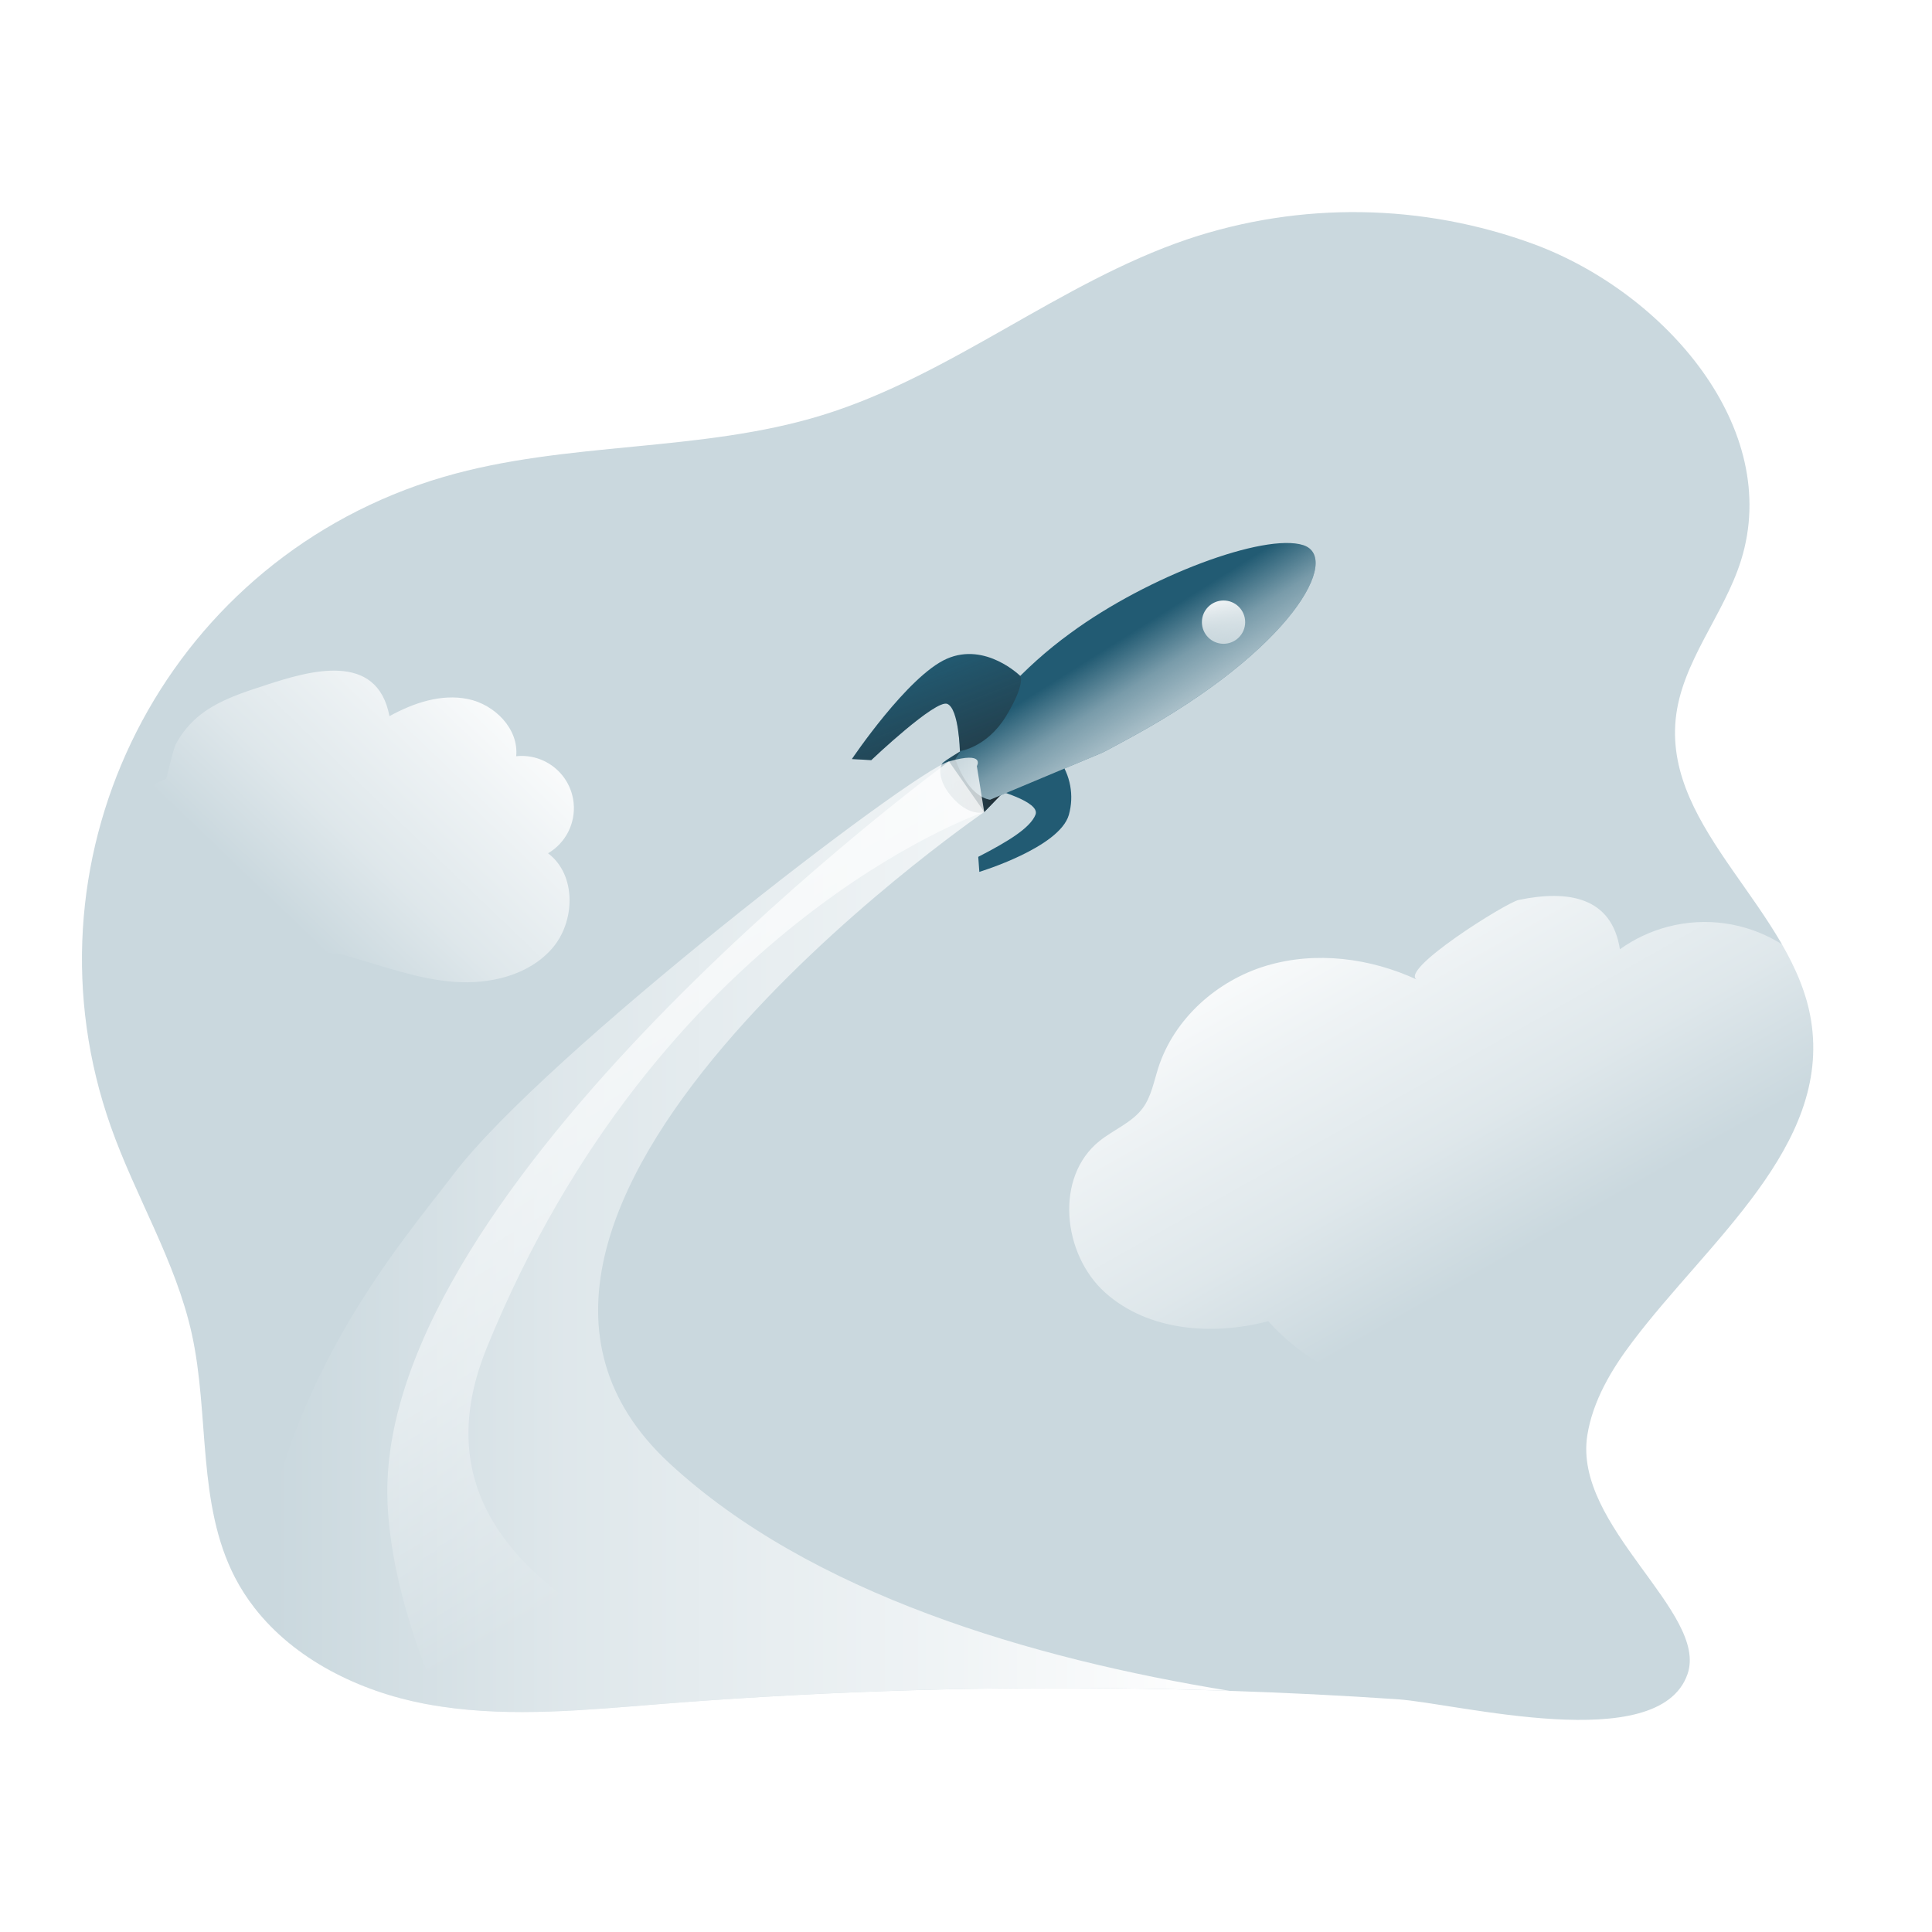
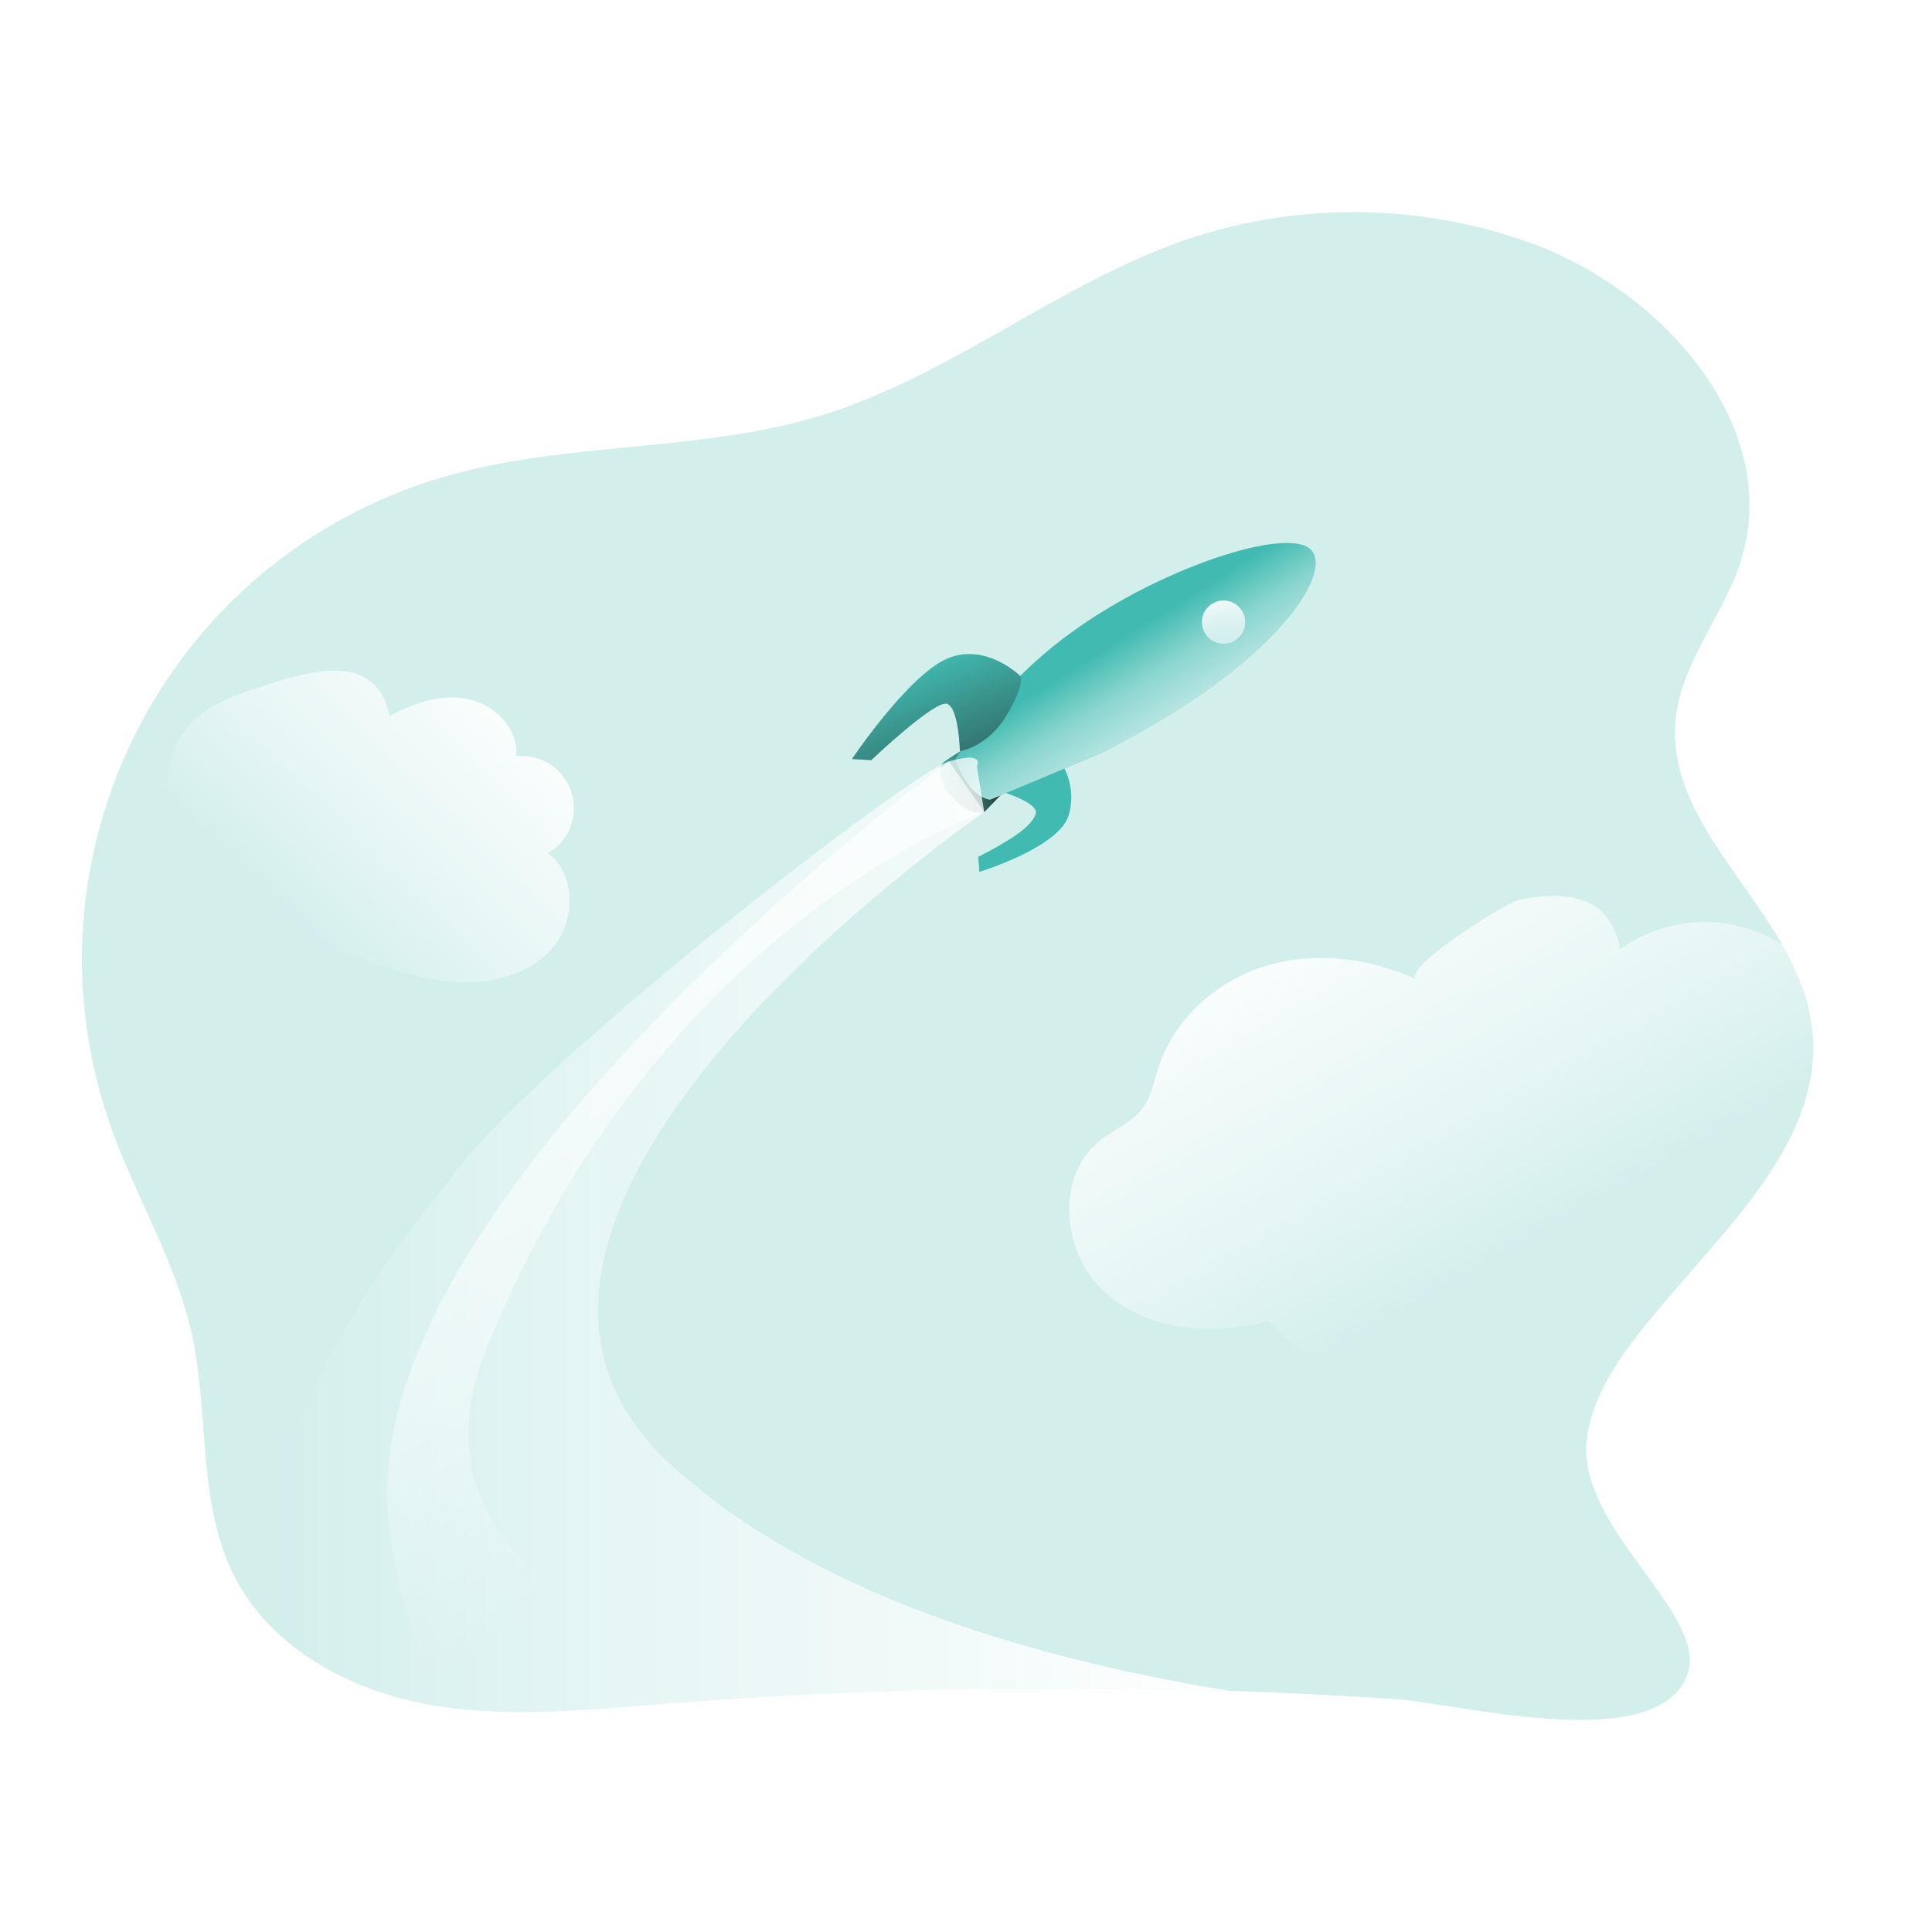
- <svg xmlns="http://www.w3.org/2000/svg" xmlns:xlink="http://www.w3.org/1999/xlink" id="_0001_analysis" viewBox="0 0 500 500" data-imageid="rocket-launch-59" imageName="Rocket Launch" class="illustrations_image" style="width: 165px;">
+ <svg xmlns="http://www.w3.org/2000/svg" width="500" height="500" viewBox="0 0 500 500" fill="none">
+   <path opacity="0.24" d="M436.72 433.28C429.28 454.59 377.1 440.81 361.67 439.77C347.19 438.79 332.7 438.06 318.2 437.59C278.41 436.26 238.54 436.75 198.8 439.08C189.38 439.62 179.96 440.27 170.55 441.03C151.8 442.52 132.8 444.44 114.25 441.67C112.78 441.45 111.3 441.21 109.82 440.92C92.92 437.68 76.23 429.47 65.84 416.09C63.94 413.65 62.26 411.04 60.83 408.29C50.93 389.18 54.27 366.13 49.62 345.13C45.47 326.38 35.06 309.66 28.67 291.54C4.75 223.83 40.25 149.55 107.96 125.63C110.24 124.82 112.54 124.08 114.86 123.41C146.69 114.11 181.2 117.19 212.87 107.42C246.3 97.09 274.14 73.2 307.28 61.93C336.5 52.11 368.21 52.58 397.13 63.25C430.84 75.8 461.34 110.75 450.56 145.08C446.1 159.27 435.12 171.37 433.66 186.18C430.83 215.07 464.18 235.53 468.72 264.2C473.84 296.58 442.22 321.09 422.47 347.26C417.02 354.45 412.23 362.52 410.8 371.42C407.03 394.99 442.28 417.39 436.72 433.28Z" fill="#41BBB1" />
+   <path d="M257.07 204.24C257.07 204.24 269.33 207.42 267.99 210.83C266.64 214.24 261 217.72 253.17 221.75L253.45 225.64C253.45 225.64 274.16 219.37 276.61 210.91C278.03 205.9 277.03 200.52 273.92 196.35L257.08 204.23H257.07V204.24Z" fill="#41BBB1" />
+   <path d="M253.87 191.21C253.87 191.21 245.5 196.16 244.17 197.28C242.84 198.4 242.86 202.04 246.03 205.87C250.8 211.62 254.74 210.15 254.74 210.15L262.81 201.78L253.88 191.21H253.87Z" fill="#41BBB1" />
+   <path d="M253.87 191.21C253.87 191.21 245.5 196.16 244.17 197.28C242.84 198.4 242.86 202.04 246.03 205.87C250.8 211.62 254.74 210.15 254.74 210.15L262.81 201.78L253.88 191.21H253.87Z" fill="url(#paint0_linear_46_2)" />
+   <path d="M247.24 196.48C254.85 183.71 264.97 172.61 277 163.87C297.28 148.96 327.24 137.91 337.24 141.07C347.24 144.23 334.56 167.94 292.96 190.67C292.07 191.14 286.11 194.43 285.18 194.83L256.25 206.96C256.25 206.96 250.82 206.69 247.24 196.48Z" fill="#41BBB1" />
+   <path d="M247.24 196.48C254.85 183.71 264.97 172.61 277 163.87C297.28 148.96 327.24 137.91 337.24 141.07C347.24 144.23 334.56 167.94 292.96 190.67C292.07 191.14 286.11 194.43 285.18 194.83L256.25 206.96C256.25 206.96 250.82 206.69 247.24 196.48Z" fill="url(#paint1_linear_46_2)" />
+   <path d="M264.1 174.99C264.1 174.99 255.11 166.07 245.03 170.49C234.95 174.91 220.48 196.44 220.48 196.44L225.48 196.72C225.48 196.72 242.16 180.88 245.17 182.16C248.18 183.44 248.42 194.38 248.42 194.38C248.42 194.38 255.39 193.48 260.36 185.34C265.33 177.2 264.11 174.99 264.11 174.99H264.1Z" fill="#41BBB1" />
+   <path d="M264.1 174.99C264.1 174.99 255.11 166.07 245.03 170.49C234.95 174.91 220.48 196.44 220.48 196.44L225.48 196.72C225.48 196.72 242.16 180.88 245.17 182.16C248.18 183.44 248.42 194.38 248.42 194.38C248.42 194.38 255.39 193.48 260.36 185.34C265.33 177.2 264.11 174.99 264.11 174.99H264.1Z" fill="url(#paint2_linear_46_2)" />
+   <path d="M318.2 437.58C278.41 436.25 238.54 436.74 198.8 439.07C189.38 439.61 179.96 440.26 170.55 441.02C151.8 442.51 132.8 444.43 114.25 441.66C112.78 441.44 111.3 441.2 109.82 440.91C92.92 437.67 76.23 429.46 65.84 416.08C70.89 359 103.5 322.14 117.51 303.72C141.04 272.81 235.91 199.8 245.59 197.05C255.18 194.34 252.81 198.26 252.81 198.26L254.71 210.15C252.82 211.45 103.81 314.38 173.2 378.65C209.7 412.46 266.94 429.28 318.19 437.58H318.2Z" fill="url(#paint3_linear_46_2)" />
+   <path d="M125.96 348.86C107.61 393.94 144.91 420.37 198.8 439.08C189.38 439.62 179.96 440.27 170.55 441.03C151.8 442.52 132.8 444.44 114.25 441.67C104.06 418.88 99.69 398 100.29 383.23C103.36 301.87 243.43 198.66 245.6 197.06L254.72 210.12C253.13 210.65 170.34 239.77 125.96 348.85V348.86Z" fill="url(#paint4_linear_46_2)" />
+   <path d="M316.65 166.61C319.743 166.61 322.25 164.103 322.25 161.01C322.25 157.917 319.743 155.41 316.65 155.41C313.557 155.41 311.05 157.917 311.05 161.01C311.05 164.103 313.557 166.61 316.65 166.61Z" fill="url(#paint5_linear_46_2)" />
+   <path d="M366.77 253.56C354.64 247.92 340.54 246.11 327.76 249.92C314.97 253.73 303.84 263.65 299.76 276.36C298.63 279.88 297.99 283.64 295.82 286.67C293.02 290.53 288.24 292.32 284.51 295.32C272.91 304.65 274.94 324.6 286.03 334.54C297.12 344.47 313.83 345.72 328.22 341.92C343.3 358.84 368.58 365.86 390.23 359.14C394.45 365.53 403.69 366.92 410.91 364.33C418.13 361.75 423.79 356.15 429.2 350.72L445.71 334.16C454.94 324.9 464.27 315.5 470.81 304.19C477.35 292.87 480.84 279.2 477.51 266.59C472.19 246.51 451.61 234.55 431.53 239.87C427.11 241.04 422.95 243 419.23 245.67C417.12 232.14 405.89 230.23 393.02 232.91C389.82 233.57 361.68 251.19 366.77 253.57V253.56Z" fill="url(#paint6_linear_46_2)" />
+   <path d="M100.79 185.34C106.99 181.93 114.13 179.49 121.1 180.91C128.07 182.33 134.29 188.66 133.59 195.71C141.02 194.93 147.67 200.32 148.45 207.75C149 213.03 146.42 218.15 141.83 220.83C149.23 226.37 148.94 238.55 142.85 245.5C136.76 252.45 126.74 254.78 117.52 254.1C108.3 253.42 99.51 250.16 90.62 247.63C88.24 246.76 85.69 246.5 83.18 246.87C80.46 247.5 78.33 249.49 76.1 251.2C65.95 258.99 52.91 261.99 40.38 259.41C36.37 258.71 32.61 256.98 29.46 254.39C25.23 250.59 23.3 244.81 22.65 239.15C20.92 223.93 28.72 207.19 43.02 201.55C43.02 201.55 44.94 193.6 45.45 192.68C47.05 189.65 49.27 186.99 51.98 184.89C56.83 181.12 63.13 179.13 68.89 177.26C80.07 173.6 97.59 168.47 100.79 185.33V185.34Z" fill="url(#paint7_linear_46_2)" />
  <defs>
-     <style>.cls-1_rocket-launch-59{fill:url(#linear-gradient);}.cls-1_rocket-launch-59,.cls-2_rocket-launch-59,.cls-3_rocket-launch-59,.cls-4_rocket-launch-59,.cls-5_rocket-launch-59,.cls-6_rocket-launch-59,.cls-7_rocket-launch-59,.cls-8_rocket-launch-59,.cls-9_rocket-launch-59,.cls-10_rocket-launch-59,.cls-11_rocket-launch-59{stroke-width:0px;}.cls-2_rocket-launch-59{fill:url(#linear-gradient-4-rocket-launch-59);}.cls-3_rocket-launch-59{fill:url(#linear-gradient-2-rocket-launch-59);}.cls-4_rocket-launch-59{fill:url(#linear-gradient-3-rocket-launch-59);}.cls-5_rocket-launch-59{fill:url(#linear-gradient-8-rocket-launch-59);}.cls-6_rocket-launch-59{fill:url(#linear-gradient-9-rocket-launch-59);}.cls-7_rocket-launch-59{fill:url(#linear-gradient-7-rocket-launch-59);}.cls-8_rocket-launch-59{fill:url(#linear-gradient-5-rocket-launch-59);}.cls-9_rocket-launch-59{fill:url(#linear-gradient-6-rocket-launch-59);}.cls-10_rocket-launch-59{isolation:isolate;opacity:.24;}.cls-10_rocket-launch-59,.cls-11_rocket-launch-59{fill:#68e1fd;}</style>
-     <linearGradient id="linear-gradient-rocket-launch-59" x1="522.84" y1="-564.91" x2="508.39" y2="-590.41" gradientTransform="translate(-153.39 863.23) rotate(-9.18)" gradientUnits="userSpaceOnUse">
-       <stop offset="0" stop-color="#231f20" stop-opacity="0" />
-       <stop offset=".95" stop-color="#231f20" />
+     <linearGradient id="paint0_linear_46_2" x1="243.374" y1="202.458" x2="262.092" y2="199.434" gradientUnits="userSpaceOnUse">
+       <stop stop-color="#231F20" stop-opacity="0" />
+       <stop offset="0.95" stop-color="#231F20" />
    </linearGradient>
-     <linearGradient id="linear-gradient-2-rocket-launch-59" x1="497.1" y1="-589.01" x2="516.06" y2="-589.01" gradientTransform="translate(-153.39 863.23) rotate(-9.18)" gradientUnits="userSpaceOnUse">
-       <stop offset="0" stop-color="#231f20" stop-opacity="0" />
-       <stop offset=".95" stop-color="#231f20" />
+     <linearGradient id="paint1_linear_46_2" x1="289.89" y1="164.62" x2="311.18" y2="198.5" gradientUnits="userSpaceOnUse">
+       <stop offset="0.02" stop-color="white" stop-opacity="0" />
+       <stop offset="0.32" stop-color="white" stop-opacity="0.39" />
+       <stop offset="0.68" stop-color="white" stop-opacity="0.68" />
+       <stop offset="1" stop-color="white" />
    </linearGradient>
-     <linearGradient id="linear-gradient-3-rocket-launch-59" x1="289.89" y1="164.62" x2="311.18" y2="198.5" gradientUnits="userSpaceOnUse">
-       <stop offset=".02" stop-color="#fff" stop-opacity="0" />
-       <stop offset=".32" stop-color="#fff" stop-opacity=".39" />
-       <stop offset=".68" stop-color="#fff" stop-opacity=".68" />
-       <stop offset="1" stop-color="#fff" />
+     <linearGradient id="paint2_linear_46_2" x1="236.78" y1="171.64" x2="259.15" y2="228.76" gradientUnits="userSpaceOnUse">
+       <stop stop-color="#231F20" stop-opacity="0" />
+       <stop offset="0.95" stop-color="#231F20" />
    </linearGradient>
-     <linearGradient id="linear-gradient-4-rocket-launch-59" x1="236.78" y1="171.64" x2="259.15" y2="228.76" gradientUnits="userSpaceOnUse">
-       <stop offset="0" stop-color="#231f20" stop-opacity="0" />
-       <stop offset=".95" stop-color="#231f20" />
+     <linearGradient id="paint3_linear_46_2" x1="65.84" y1="319.58" x2="318.2" y2="319.58" gradientUnits="userSpaceOnUse">
+       <stop offset="0.02" stop-color="white" stop-opacity="0" />
+       <stop offset="0.32" stop-color="white" stop-opacity="0.39" />
+       <stop offset="0.68" stop-color="white" stop-opacity="0.68" />
+       <stop offset="1" stop-color="white" />
    </linearGradient>
-     <linearGradient id="linear-gradient-5-rocket-launch-59" x1="126.85" y1="-646.29" x2="379.21" y2="-646.29" gradientTransform="translate(-61.01 965.87)" xlink:href="#linear-gradient-3-rocket-launch-59" />
-     <linearGradient id="linear-gradient-6-rocket-launch-59" x1="276.28" y1="-587.42" x2="173.27" y2="-763.26" gradientTransform="translate(-61.01 965.87)" xlink:href="#linear-gradient-3-rocket-launch-59" />
-     <linearGradient id="linear-gradient-7-rocket-launch-59" x1="578.03" y1="-598.08" x2="575.27" y2="-626.2" gradientTransform="translate(-153.39 863.23) rotate(-9.18)" xlink:href="#linear-gradient-3-rocket-launch-59" />
-     <linearGradient id="linear-gradient-8-rocket-launch-59" x1="456.76" y1="-640.4" x2="399.95" y2="-741" gradientTransform="translate(-61.01 965.87)" xlink:href="#linear-gradient-3-rocket-launch-59" />
-     <linearGradient id="linear-gradient-9-rocket-launch-59" x1="134.82" y1="-726.27" x2="196.42" y2="-790.42" gradientTransform="translate(-61.01 965.87)" gradientUnits="userSpaceOnUse">
-       <stop offset=".02" stop-color="#fff" stop-opacity="0" />
-       <stop offset=".32" stop-color="#fff" stop-opacity=".39" />
-       <stop offset=".66" stop-color="#fff" stop-opacity=".68" />
-       <stop offset="1" stop-color="#fff" />
+     <linearGradient id="paint4_linear_46_2" x1="215.27" y1="378.45" x2="112.26" y2="202.61" gradientUnits="userSpaceOnUse">
+       <stop offset="0.02" stop-color="white" stop-opacity="0" />
+       <stop offset="0.32" stop-color="white" stop-opacity="0.39" />
+       <stop offset="0.68" stop-color="white" stop-opacity="0.68" />
+       <stop offset="1" stop-color="white" />
+     </linearGradient>
+     <linearGradient id="paint5_linear_46_2" x1="321.821" y1="180.593" x2="314.61" y2="153.274" gradientUnits="userSpaceOnUse">
+       <stop offset="0.02" stop-color="white" stop-opacity="0" />
+       <stop offset="0.32" stop-color="white" stop-opacity="0.39" />
+       <stop offset="0.68" stop-color="white" stop-opacity="0.68" />
+       <stop offset="1" stop-color="white" />
+     </linearGradient>
+     <linearGradient id="paint6_linear_46_2" x1="395.75" y1="325.47" x2="338.94" y2="224.87" gradientUnits="userSpaceOnUse">
+       <stop offset="0.02" stop-color="white" stop-opacity="0" />
+       <stop offset="0.32" stop-color="white" stop-opacity="0.39" />
+       <stop offset="0.68" stop-color="white" stop-opacity="0.68" />
+       <stop offset="1" stop-color="white" />
+     </linearGradient>
+     <linearGradient id="paint7_linear_46_2" x1="73.81" y1="239.6" x2="135.41" y2="175.45" gradientUnits="userSpaceOnUse">
+       <stop offset="0.02" stop-color="white" stop-opacity="0" />
+       <stop offset="0.32" stop-color="white" stop-opacity="0.39" />
+       <stop offset="0.66" stop-color="white" stop-opacity="0.68" />
+       <stop offset="1" stop-color="white" />
    </linearGradient>
  </defs>
-   <path id="background_rocket-launch-59" class="cls-10_rocket-launch-59 targetColor" d="M436.72,433.28c-7.44,21.31-59.62,7.53-75.05,6.49-14.48-.98-28.97-1.71-43.47-2.18-39.79-1.33-79.66-.84-119.4,1.49-9.42.54-18.84,1.19-28.25,1.95-18.75,1.49-37.75,3.41-56.3.64-1.47-.22-2.95-.46-4.43-.75-16.9-3.24-33.59-11.45-43.98-24.83-1.9-2.44-3.58-5.05-5.01-7.8-9.9-19.11-6.56-42.16-11.21-63.16-4.15-18.75-14.56-35.47-20.95-53.59-23.92-67.71,11.58-141.99,79.29-165.91,2.28-.81,4.58-1.55,6.9-2.22,31.83-9.3,66.34-6.22,98.01-15.99,33.43-10.33,61.27-34.22,94.41-45.49,29.22-9.82,60.93-9.35,89.85,1.32,33.71,12.55,64.21,47.5,53.43,81.83-4.46,14.19-15.44,26.29-16.9,41.1-2.83,28.89,30.52,49.35,35.06,78.02,5.12,32.38-26.5,56.89-46.25,83.06-5.45,7.19-10.24,15.26-11.67,24.16-3.77,23.57,31.48,45.97,25.92,61.86Z" style="fill: rgb(34, 91, 115);" />
-   <g id="rocket_rocket-launch-59">
-     <path class="cls-11_rocket-launch-59 targetColor" d="M257.07,204.24s12.26,3.18,10.92,6.59c-1.35,3.41-6.99,6.89-14.82,10.92l.28,3.89s20.71-6.27,23.16-14.73c1.42-5.01.42-10.39-2.69-14.56l-16.84,7.88h-.01Z" style="fill: rgb(34, 91, 115);" />
-     <path class="cls-1_rocket-launch-59" d="M257.07,204.24s12.26,3.18,10.92,6.59c-1.35,3.41-6.99,6.89-14.82,10.92l.28,3.89s20.71-6.27,23.16-14.73c1.42-5.01.42-10.39-2.69-14.56l-16.84,7.88h-.01Z" />
-     <path class="cls-11_rocket-launch-59 targetColor" d="M253.87,191.21s-8.37,4.95-9.7,6.07-1.31,4.76,1.86,8.59c4.77,5.75,8.71,4.28,8.71,4.28l8.07-8.37-8.93-10.57h-.01Z" style="fill: rgb(34, 91, 115);" />
-     <path class="cls-3_rocket-launch-59" d="M253.87,191.21s-8.37,4.95-9.7,6.07-1.31,4.76,1.86,8.59c4.77,5.75,8.71,4.28,8.71,4.28l8.07-8.37-8.93-10.57h-.01Z" />
-     <path class="cls-11_rocket-launch-59 targetColor" d="M247.24,196.48c7.61-12.77,17.73-23.87,29.76-32.61,20.28-14.91,50.24-25.96,60.24-22.8,10,3.16-2.68,26.87-44.28,49.6-.89.47-6.85,3.76-7.78,4.16l-28.93,12.13s-5.43-.27-9.01-10.48Z" style="fill: rgb(34, 91, 115);" />
-     <path class="cls-4_rocket-launch-59" d="M247.24,196.48c7.61-12.77,17.73-23.87,29.76-32.61,20.28-14.91,50.24-25.96,60.24-22.8,10,3.16-2.68,26.87-44.28,49.6-.89.47-6.85,3.76-7.78,4.16l-28.93,12.13s-5.43-.27-9.01-10.48Z" />
-     <path class="cls-11_rocket-launch-59 targetColor" d="M264.1,174.99s-8.99-8.92-19.07-4.5-24.55,25.95-24.55,25.95l5,.28s16.68-15.84,19.69-14.56,3.25,12.22,3.25,12.22c0,0,6.97-.9,11.94-9.04,4.97-8.14,3.75-10.35,3.75-10.35h0Z" style="fill: rgb(34, 91, 115);" />
-     <path class="cls-2_rocket-launch-59" d="M264.1,174.99s-8.99-8.92-19.07-4.5-24.55,25.95-24.55,25.95l5,.28s16.68-15.84,19.69-14.56,3.25,12.22,3.25,12.22c0,0,6.97-.9,11.94-9.04,4.97-8.14,3.75-10.35,3.75-10.35h0Z" />
-     <path class="cls-8_rocket-launch-59" d="M318.2,437.58c-39.79-1.33-79.66-.84-119.4,1.49-9.42.54-18.84,1.19-28.25,1.95-18.75,1.49-37.75,3.41-56.3.64-1.47-.22-2.95-.46-4.43-.75-16.9-3.24-33.59-11.45-43.98-24.83,5.05-57.08,37.66-93.94,51.67-112.36,23.53-30.91,118.4-103.92,128.08-106.67h0c9.59-2.71,7.22,1.21,7.22,1.21l1.9,11.89h0c-1.89,1.3-150.9,104.23-81.51,168.5,36.5,33.81,93.74,50.63,144.99,58.93h.01Z" />
-     <path class="cls-9_rocket-launch-59" d="M125.96,348.86c-18.35,45.08,18.95,71.51,72.84,90.22-9.42.54-18.84,1.19-28.25,1.95-18.75,1.49-37.75,3.41-56.3.64-10.19-22.79-14.56-43.67-13.96-58.44,3.07-81.36,143.14-184.57,145.31-186.17h0l9.12,13.06h0c-1.59.53-84.38,29.65-128.76,138.73h0Z" />
-     <circle class="cls-7_rocket-launch-59" cx="316.65" cy="161.01" r="5.6" />
-   </g>
-   <g id="clouds_rocket-launch-59">
-     <path class="cls-5_rocket-launch-59" d="M366.77,253.56c-12.13-5.64-26.23-7.45-39.01-3.64-12.79,3.81-23.92,13.73-28,26.44-1.13,3.52-1.77,7.28-3.94,10.31-2.8,3.86-7.58,5.65-11.31,8.65-11.6,9.33-9.57,29.28,1.52,39.22,11.09,9.93,27.8,11.18,42.19,7.38,15.08,16.92,40.36,23.94,62.01,17.22,4.22,6.39,13.46,7.78,20.68,5.19,7.22-2.58,12.88-8.18,18.29-13.61l16.51-16.56c9.23-9.26,18.56-18.66,25.1-29.97,6.54-11.32,10.03-24.99,6.7-37.6-5.32-20.08-25.9-32.04-45.98-26.72-4.42,1.17-8.58,3.13-12.3,5.8-2.11-13.53-13.34-15.44-26.21-12.76-3.2.66-31.34,18.28-26.25,20.66h0Z" />
-     <path class="cls-6_rocket-launch-59" d="M100.79,185.34c6.2-3.41,13.34-5.85,20.31-4.43s13.19,7.75,12.49,14.8c7.43-.78,14.08,4.61,14.86,12.04.55,5.28-2.03,10.4-6.62,13.08,7.4,5.54,7.11,17.72,1.02,24.67s-16.11,9.28-25.33,8.6-18.01-3.94-26.9-6.47c-2.38-.87-4.93-1.13-7.44-.76-2.72.63-4.85,2.62-7.08,4.33-10.15,7.79-23.19,10.79-35.72,8.21-4.01-.7-7.77-2.43-10.92-5.02-4.23-3.8-6.16-9.58-6.81-15.24-1.73-15.22,6.07-31.96,20.37-37.6,0,0,1.92-7.95,2.43-8.87,1.6-3.03,3.82-5.69,6.53-7.79,4.85-3.77,11.15-5.76,16.91-7.63,11.18-3.66,28.7-8.79,31.9,8.07h0Z" />
-   </g>
</svg>
